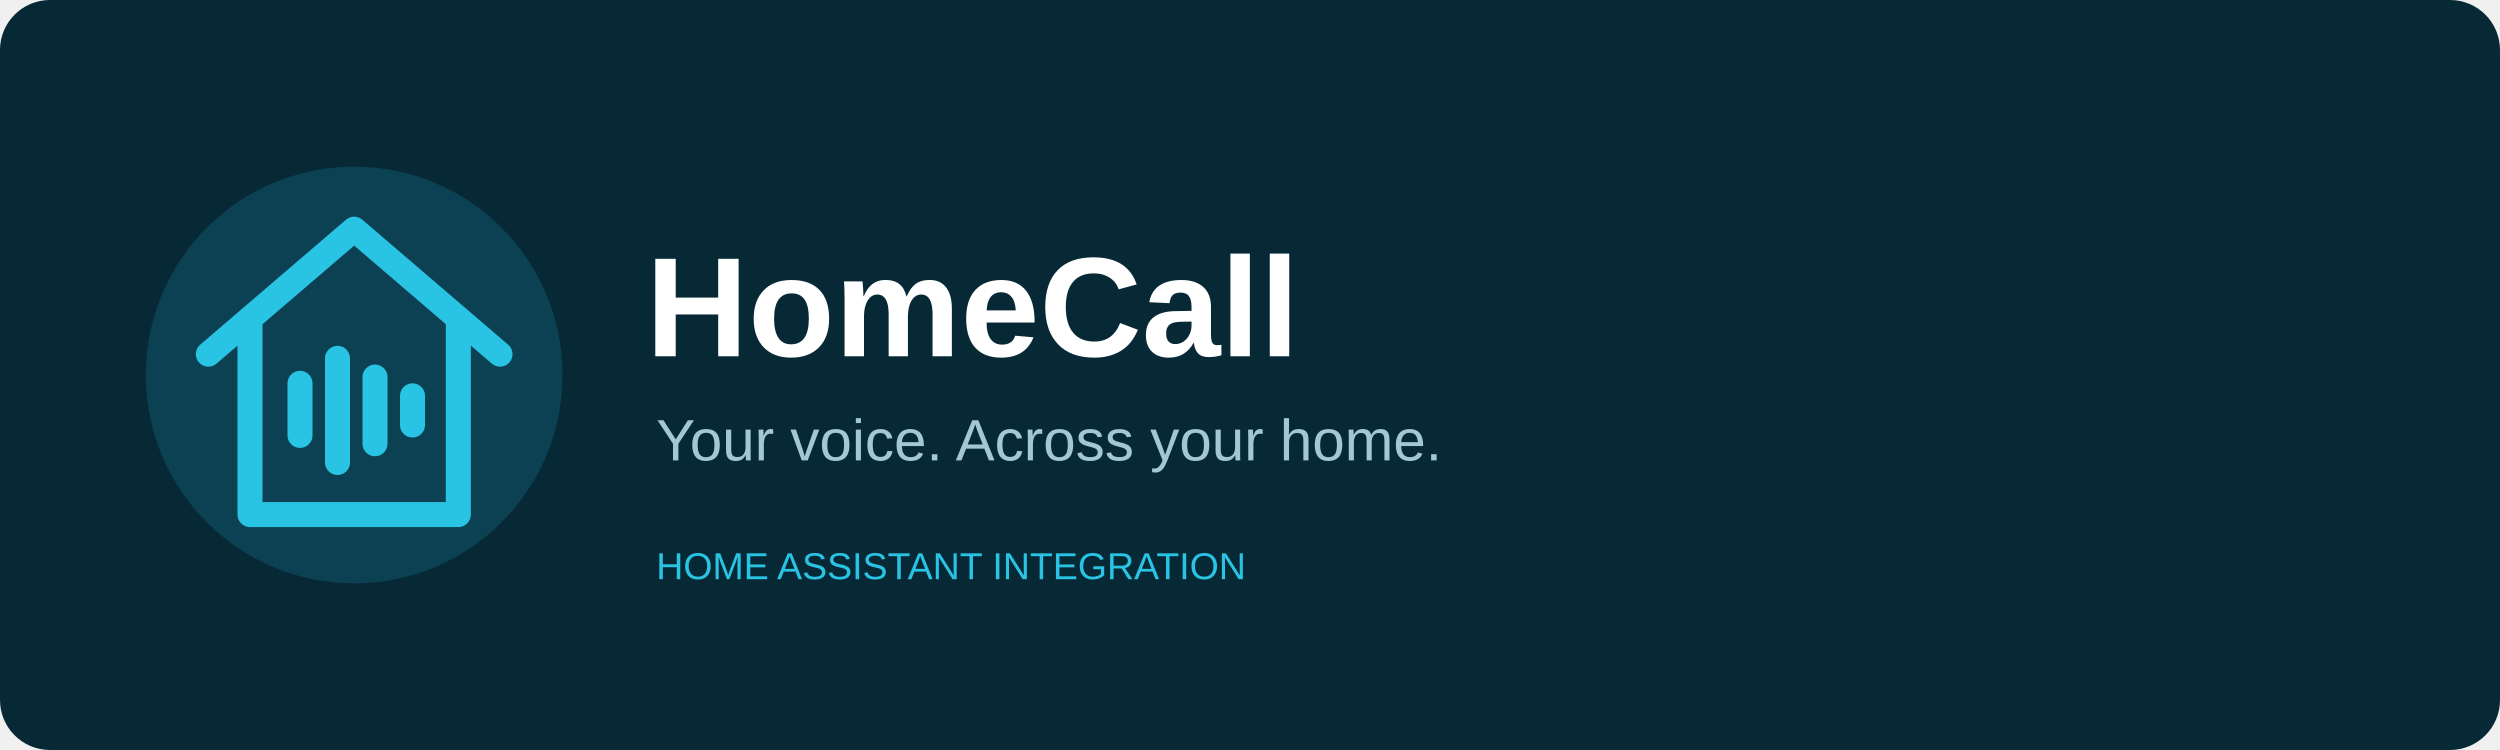
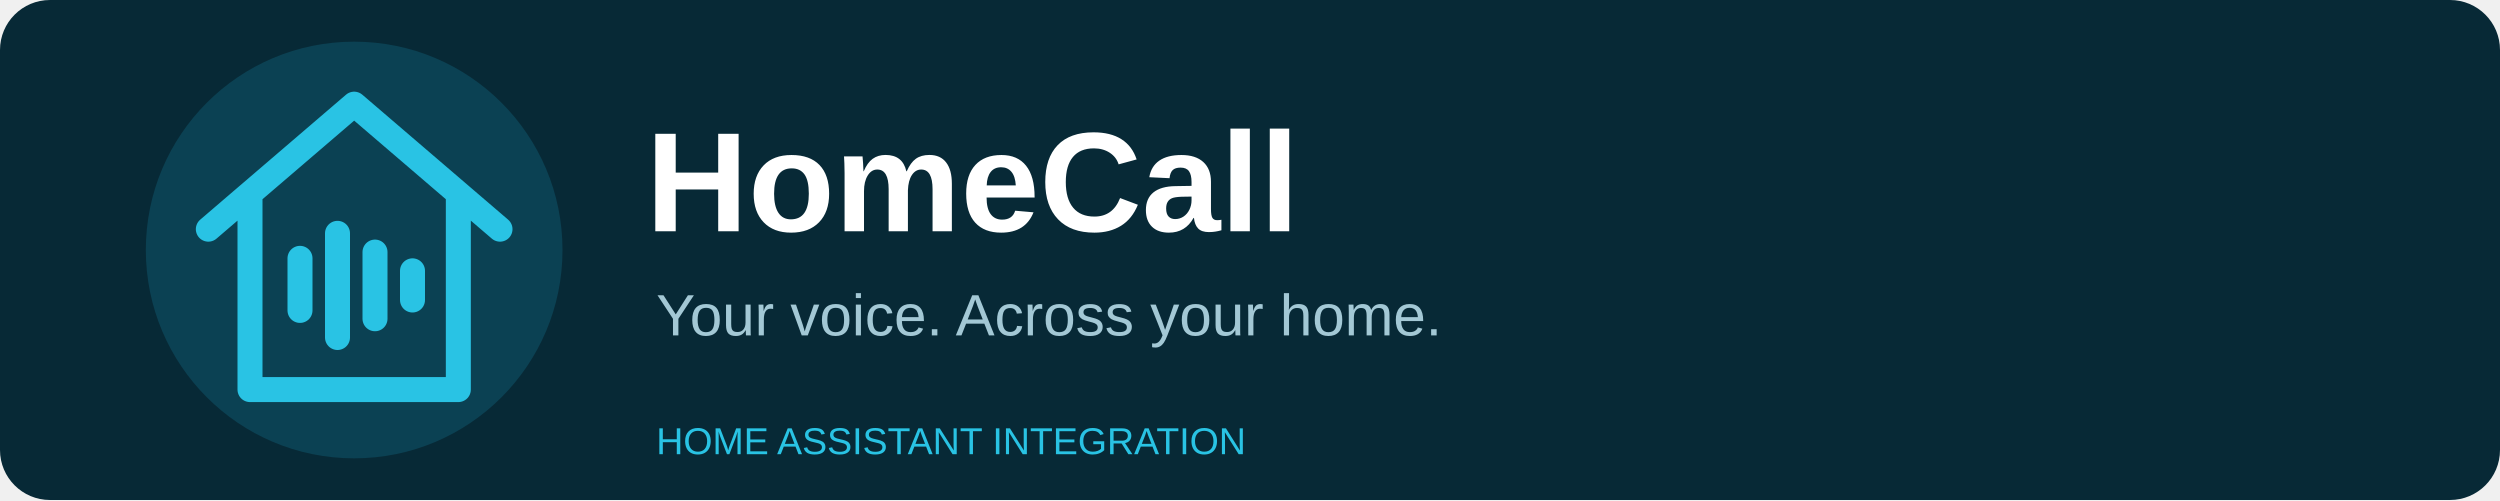
- <svg xmlns="http://www.w3.org/2000/svg" width="1200" height="360" viewBox="0 0 1200 360">
-   <rect width="1200" height="360" rx="24" fill="#072936" />
+ <svg xmlns="http://www.w3.org/2000/svg" width="1200" height="240" viewBox="0 60 1200 240">
+   <rect y="60" width="1200" height="240" rx="24" fill="#072936" />
  <circle cx="170" cy="180" r="100" fill="#0b4153" />
  <g fill="none" stroke="#29c3e4" stroke-width="12" stroke-linecap="round" stroke-linejoin="round">
    <path d="M100 170l70-60 70 60M120 155v92h100v-92M144 184v25M162 172v50M180 181v32M198 190v14" />
  </g>
  <text x="310" y="171" fill="white" font-size="68" font-family="Arial,sans-serif" font-weight="700">HomeCall</text>
  <text x="315" y="221" fill="#a3c8d5" font-size="28" font-family="Arial,sans-serif">Your voice. Across your home.</text>
  <text x="315" y="278" fill="#29c3e4" font-size="18" font-family="Arial,sans-serif">HOME ASSISTANT INTEGRATION</text>
</svg>
